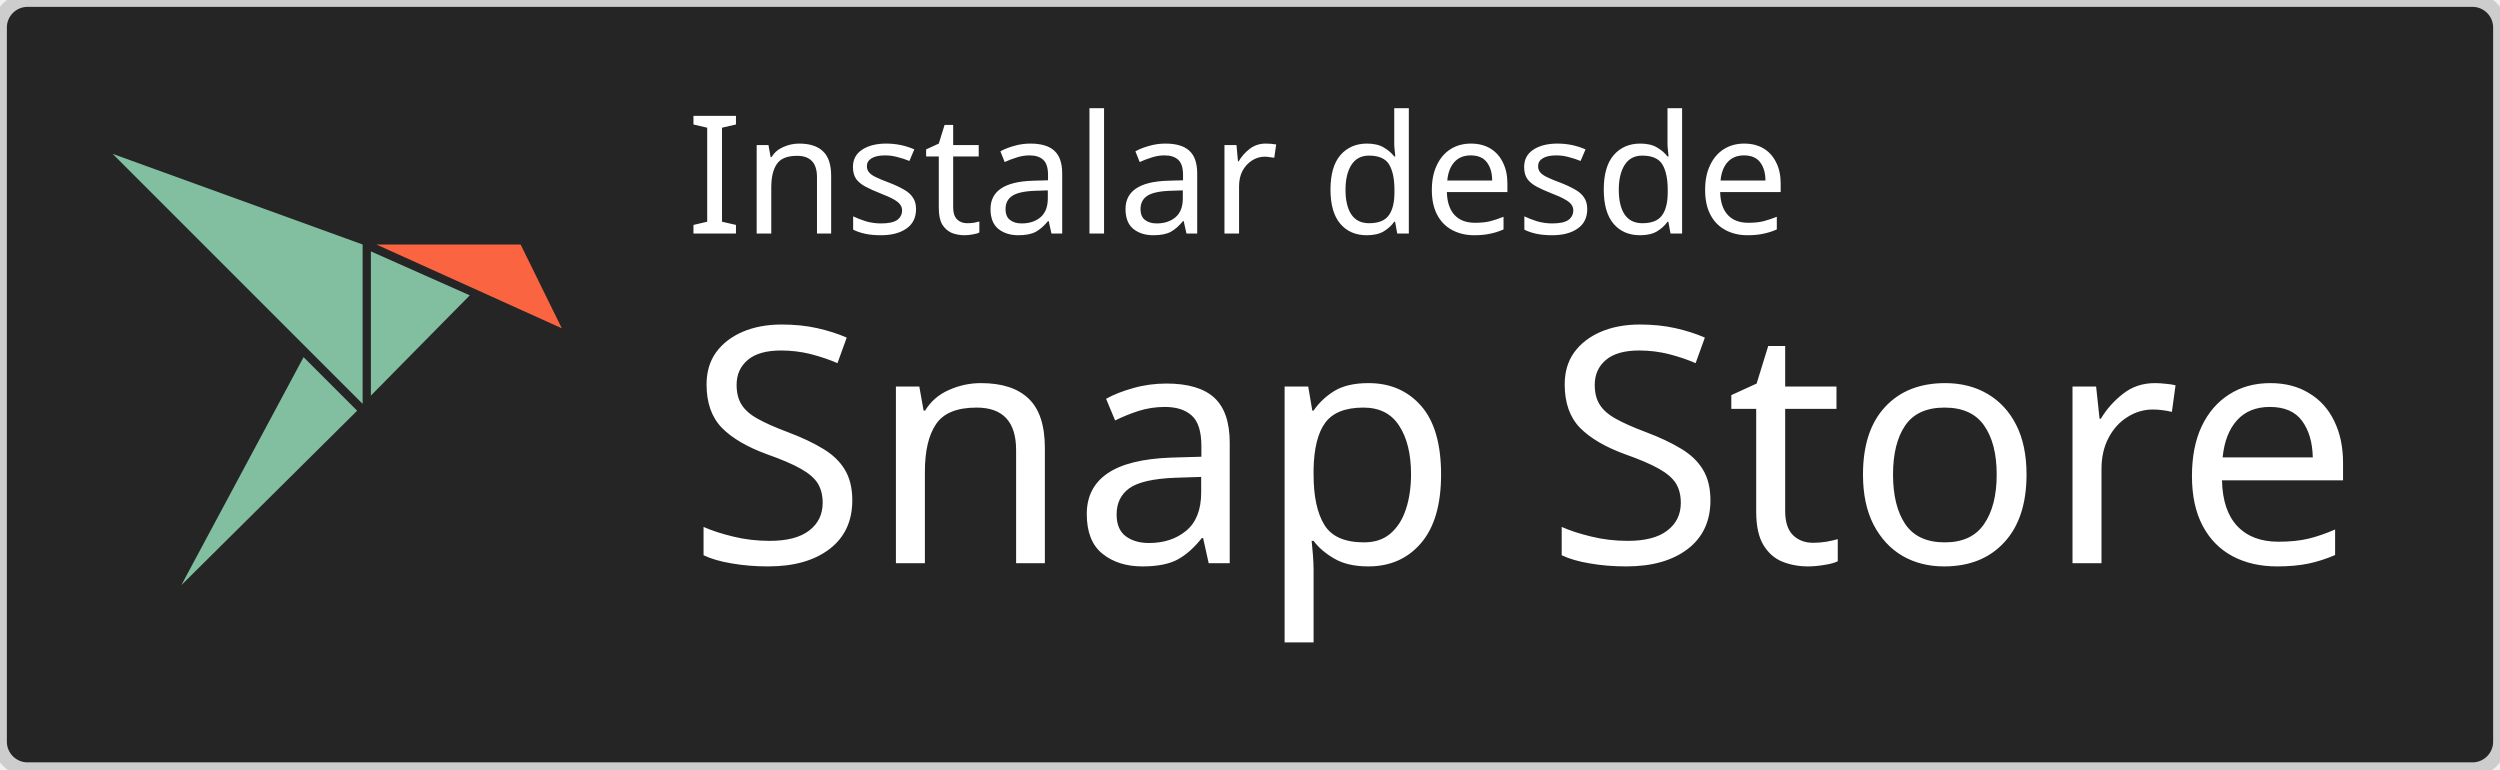
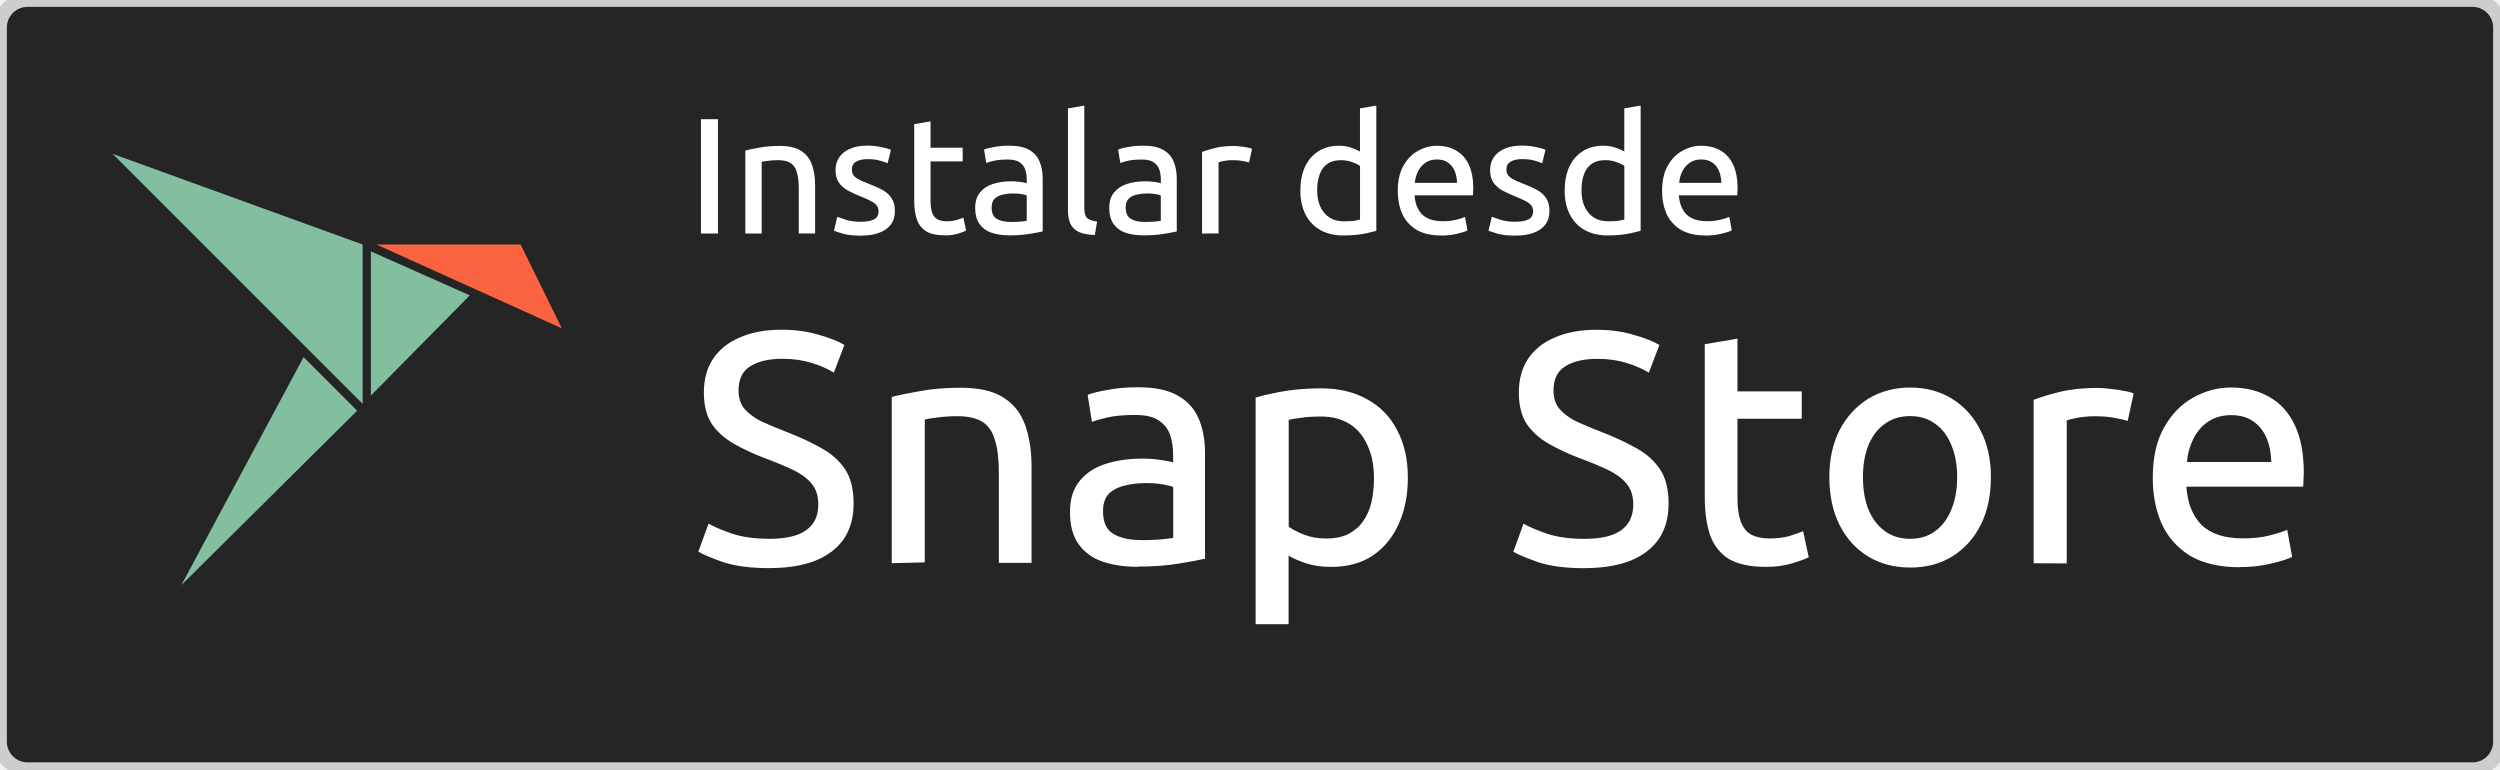
- <svg xmlns="http://www.w3.org/2000/svg" version="1.1" id="Layer_1" x="0px" y="0px" viewBox="0 0 182 56" style="enable-background:new 0 0 182 56;" xml:space="preserve">
-   <style type="text/css">
- 		.st0 {
+ <svg xmlns="http://www.w3.org/2000/svg" id="a" enable-background="new 0 0 182 56" version="1.1" viewBox="0 0 182 56">
+   <style id="b" type="text/css">.st0 {
			fill-rule: evenodd;
			clip-rule: evenodd;
			fill: #252525;
			stroke: #CDCDCD;
		}

		.st1 {
			fill: #82BEA0;
		}

		.st2 {
			fill: #FA6441;
		}

		.st3 {
			fill: #FFFFFF;
		}

		.st4 {
			font-family: 'Ubuntu';
		}

		.st5 {
			font-size: 12px;
			font-weight: 500;
		}

		.st6 {
			font-size: 24px;
			font-weight: 500;
- 		}
- 	</style>
-   <g>
-     <g id="Black-badge">
-       <path id="Rectangle-path" class="st0" d="M2,0h178c1.1,0,2,0.9,2,2v52c0,1.1-0.9,2-2,2H2c-1.1,0-2-0.9-2-2V2C0,0.9,0.9,0,2,0z" />
-       <g id="logo" transform="translate(8, 11)">
-         <path id="body" class="st1" d="M19,17.8V7.3l7.2,3.2L19,17.8z M5.2,31.6L14.1,15l3.9,3.9L5.2,31.6z M0.2,0.2l18.2,6.6v11.6     L0.2,0.2z" />
-         <polygon id="head" class="st2" points="29.9,6.8 19.4,6.8 32.9,12.9" />
+ 		}</style>
+   <g id="e">
+     <g id="f">
+       <path id="g" class="st0" d="M2,0h178c1.1,0,2,0.9,2,2v52c0,1.1-0.9,2-2,2H2c-1.1,0-2-0.9-2-2V2C0,0.9,0.9,0,2,0z" />
+       <g id="h" transform="translate(8 11)">
+         <path id="i" class="st1" d="M19,17.8V7.3l7.2,3.2L19,17.8z M5.2,31.6L14.1,15l3.9,3.9L5.2,31.6z M0.2,0.2l18.2,6.6v11.6     L0.2,0.2z" />
+         <polygon id="j" class="st2" points="29.9 6.8 19.4 6.8 32.9 12.9" />
      </g>
-       <text transform="matrix(1 0 0 1 50 17)" class="st3 st4 st5">Instalar desde</text>
-       <text transform="matrix(1 0 0 1 50 41)" class="st3 st4 st6">Snap Store</text>
+       <path id="k" class="st3 st4 st5" transform="translate(50,17)" d="m1.03 0v-8.32h1.24v8.32zm3.23 0v-6.04q0.408-0.108 1.04-0.216 0.636-0.12 1.46-0.12 1.01 0 1.56 0.36 0.564 0.36 0.792 1.01 0.228 0.636 0.228 1.5v3.5h-1.19v-3.26q0-0.768-0.144-1.21-0.132-0.456-0.456-0.66t-0.912-0.204q-0.396 0-0.732 0.048-0.324 0.036-0.456 0.072v5.22zm8.41 0.156q-0.816 0-1.31-0.144-0.48-0.144-0.648-0.216l0.24-1.01q0.24 0.084 0.672 0.228 0.432 0.132 1.04 0.132t0.948-0.168q0.348-0.168 0.348-0.6 0-0.264-0.144-0.432-0.132-0.168-0.42-0.312-0.288-0.156-0.78-0.348-0.492-0.204-0.9-0.42-0.408-0.228-0.648-0.576t-0.24-0.912q0-0.54 0.276-0.936t0.78-0.612q0.516-0.228 1.21-0.228 0.612 0 1.07 0.108 0.468 0.096 0.696 0.192l-0.24 0.984q-0.204-0.096-0.564-0.192-0.348-0.108-0.924-0.108-0.48 0-0.804 0.18-0.312 0.18-0.312 0.564 0 0.264 0.12 0.432 0.132 0.168 0.408 0.312t0.72 0.312q0.6 0.228 1.02 0.468t0.636 0.6q0.228 0.348 0.228 0.912 0 0.588-0.3 0.984-0.288 0.396-0.852 0.6-0.552 0.204-1.33 0.204zm6.1-0.024q-0.852 0-1.34-0.288-0.48-0.3-0.684-0.876-0.192-0.576-0.192-1.39v-5.54l1.19-0.204v1.92h2.34v0.996h-2.34v2.87q0 0.564 0.132 0.9 0.132 0.324 0.384 0.456 0.264 0.132 0.648 0.132 0.408 0 0.708-0.084 0.312-0.096 0.516-0.18l0.204 0.948q-0.228 0.108-0.636 0.228t-0.924 0.12zm4.68 0q-0.72 0-1.28-0.192-0.552-0.192-0.864-0.636t-0.312-1.16q0-0.708 0.348-1.13 0.348-0.432 0.948-0.624t1.33-0.192q0.336 0 0.672 0.048 0.348 0.048 0.456 0.096v-0.288q0-0.384-0.108-0.708t-0.408-0.528q-0.288-0.204-0.864-0.204-0.6 0-0.984 0.084-0.372 0.084-0.588 0.168l-0.156-0.984q0.24-0.096 0.732-0.18 0.492-0.096 1.1-0.096 0.912 0 1.44 0.3 0.54 0.3 0.768 0.852 0.228 0.54 0.228 1.25v3.84q-0.3 0.072-0.96 0.18t-1.5 0.108zm0.12-0.972q0.372 0 0.672-0.024 0.312-0.024 0.504-0.06v-1.85q-0.108-0.048-0.372-0.096t-0.636-0.048-0.732 0.084q-0.348 0.072-0.588 0.288-0.228 0.216-0.228 0.66 0 0.588 0.372 0.816t1.01 0.228zm6.13 0.948q-0.72-0.024-1.15-0.216-0.432-0.204-0.624-0.6-0.18-0.396-0.18-1.02v-7.38l1.19-0.204v7.43q0 0.54 0.192 0.744 0.204 0.204 0.744 0.264zm3.51 0.024q-0.72 0-1.28-0.192-0.552-0.192-0.864-0.636t-0.312-1.16q0-0.708 0.348-1.13 0.348-0.432 0.948-0.624t1.33-0.192q0.336 0 0.672 0.048 0.348 0.048 0.456 0.096v-0.288q0-0.384-0.108-0.708t-0.408-0.528q-0.288-0.204-0.864-0.204-0.6 0-0.984 0.084-0.372 0.084-0.588 0.168l-0.156-0.984q0.24-0.096 0.732-0.18 0.492-0.096 1.1-0.096 0.912 0 1.44 0.3 0.54 0.3 0.768 0.852 0.228 0.54 0.228 1.25v3.84q-0.3 0.072-0.96 0.18t-1.5 0.108zm0.12-0.972q0.372 0 0.672-0.024 0.312-0.024 0.504-0.06v-1.85q-0.108-0.048-0.372-0.096t-0.636-0.048-0.732 0.084q-0.348 0.072-0.588 0.288-0.228 0.216-0.228 0.66 0 0.588 0.372 0.816t1.01 0.228zm4.18 0.84v-5.94q0.372-0.144 0.948-0.288 0.588-0.144 1.37-0.144 0.228 0 0.48 0.036 0.264 0.024 0.492 0.072 0.228 0.036 0.348 0.096l-0.216 0.996q-0.156-0.048-0.468-0.108-0.3-0.06-0.732-0.06-0.36 0-0.648 0.06-0.276 0.048-0.372 0.096v5.18zm10.3 0.144q-0.96 0-1.67-0.384-0.708-0.396-1.09-1.13t-0.384-1.74q0-0.984 0.324-1.72 0.336-0.732 0.96-1.14 0.636-0.42 1.52-0.42 0.516 0 0.9 0.144 0.396 0.132 0.636 0.276v-3.14l1.19-0.204v9.12q-0.264 0.072-0.636 0.156-0.36 0.084-0.804 0.132t-0.948 0.048zm0.012-1.03q0.432 0 0.732-0.036 0.3-0.048 0.456-0.096v-3.9q-0.192-0.144-0.564-0.276-0.372-0.144-0.816-0.144-0.468 0-0.804 0.156-0.324 0.156-0.54 0.456-0.204 0.3-0.3 0.708-0.096 0.396-0.096 0.876 0 0.708 0.24 1.21t0.672 0.78q0.432 0.264 1.02 0.264zm7.1 1.03q-1.1 0-1.81-0.42-0.696-0.432-1.03-1.16-0.324-0.732-0.324-1.67 0-1.1 0.408-1.82 0.408-0.732 1.06-1.09 0.66-0.372 1.38-0.372 0.816 0 1.4 0.348 0.6 0.336 0.924 1.03 0.324 0.684 0.324 1.74 0 0.108-0.012 0.24 0 0.132-0.012 0.252h-4.25q0.06 0.888 0.552 1.39 0.504 0.492 1.5 0.492 0.576 0 0.984-0.108 0.42-0.108 0.636-0.204l0.18 0.984q-0.204 0.108-0.744 0.24-0.528 0.132-1.16 0.132zm-1.92-3.83h3.07q-0.012-0.504-0.18-0.888t-0.492-0.6q-0.312-0.216-0.792-0.216-0.492 0-0.84 0.24t-0.54 0.636q-0.192 0.384-0.228 0.828zm7.32 3.84q-0.816 0-1.31-0.144-0.48-0.144-0.648-0.216l0.24-1.01q0.24 0.084 0.672 0.228 0.432 0.132 1.04 0.132t0.948-0.168q0.348-0.168 0.348-0.6 0-0.264-0.144-0.432-0.132-0.168-0.42-0.312-0.288-0.156-0.78-0.348-0.492-0.204-0.9-0.42-0.408-0.228-0.648-0.576t-0.24-0.912q0-0.54 0.276-0.936t0.78-0.612q0.516-0.228 1.21-0.228 0.612 0 1.07 0.108 0.468 0.096 0.696 0.192l-0.24 0.984q-0.204-0.096-0.564-0.192-0.348-0.108-0.924-0.108-0.48 0-0.804 0.18-0.312 0.18-0.312 0.564 0 0.264 0.12 0.432 0.132 0.168 0.408 0.312t0.72 0.312q0.6 0.228 1.02 0.468t0.636 0.6q0.228 0.348 0.228 0.912 0 0.588-0.3 0.984-0.288 0.396-0.852 0.6-0.552 0.204-1.33 0.204zm6.73-0.012q-0.96 0-1.67-0.384-0.708-0.396-1.09-1.13t-0.384-1.74q0-0.984 0.324-1.72 0.336-0.732 0.96-1.14 0.636-0.42 1.52-0.42 0.516 0 0.9 0.144 0.396 0.132 0.636 0.276v-3.14l1.19-0.204v9.12q-0.264 0.072-0.636 0.156-0.36 0.084-0.804 0.132t-0.948 0.048zm0.012-1.03q0.432 0 0.732-0.036 0.3-0.048 0.456-0.096v-3.9q-0.192-0.144-0.564-0.276-0.372-0.144-0.816-0.144-0.468 0-0.804 0.156-0.324 0.156-0.54 0.456-0.204 0.3-0.3 0.708-0.096 0.396-0.096 0.876 0 0.708 0.24 1.21t0.672 0.78q0.432 0.264 1.02 0.264zm7.1 1.03q-1.1 0-1.81-0.42-0.696-0.432-1.03-1.16-0.324-0.732-0.324-1.67 0-1.1 0.408-1.82 0.408-0.732 1.06-1.09 0.66-0.372 1.38-0.372 0.816 0 1.4 0.348 0.6 0.336 0.924 1.03 0.324 0.684 0.324 1.74 0 0.108-0.012 0.24 0 0.132-0.012 0.252h-4.25q0.06 0.888 0.552 1.39 0.504 0.492 1.5 0.492 0.576 0 0.984-0.108 0.42-0.108 0.636-0.204l0.18 0.984q-0.204 0.108-0.744 0.24-0.528 0.132-1.16 0.132zm-1.92-3.83h3.07q-0.012-0.504-0.18-0.888t-0.492-0.6q-0.312-0.216-0.792-0.216-0.492 0-0.84 0.24t-0.54 0.636q-0.192 0.384-0.228 0.828z" fill="#fff" aria-label="Instalar desde" />
+       <path id="l" class="st3 st4 st6" transform="translate(50,41)" d="m6.02 0.36q-2.04 0-3.36-0.432-1.3-0.456-1.82-0.768l0.744-2.04q0.576 0.336 1.68 0.72 1.13 0.384 2.76 0.384 1.8 0 2.66-0.624 0.888-0.624 0.888-1.87 0-0.96-0.504-1.54-0.48-0.576-1.34-0.984t-2.02-0.84q-1.27-0.48-2.28-1.06t-1.61-1.44q-0.576-0.888-0.576-2.28 0-1.46 0.672-2.47 0.696-1.03 1.97-1.56 1.27-0.552 3-0.552 1.49 0 2.69 0.36 1.2 0.336 1.9 0.744l-0.768 2.02q-0.696-0.432-1.66-0.72-0.936-0.288-2.09-0.288-1.49 0-2.35 0.552-0.84 0.528-0.84 1.75 0 0.816 0.432 1.34 0.456 0.528 1.22 0.912 0.792 0.36 1.78 0.744 1.49 0.576 2.59 1.2 1.1 0.6 1.73 1.54t0.624 2.52q0 1.51-0.72 2.57-0.72 1.03-2.09 1.58-1.37 0.528-3.31 0.528zm8.9-0.36v-12.1q0.816-0.216 2.09-0.432 1.27-0.24 2.93-0.24 2.02 0 3.12 0.72 1.13 0.72 1.58 2.02 0.456 1.27 0.456 3v7.01h-2.38v-6.53q0-1.54-0.288-2.42-0.264-0.912-0.912-1.32t-1.82-0.408q-0.792 0-1.46 0.096-0.648 0.072-0.912 0.144v10.4zm17.9 0.264q-1.44 0-2.57-0.384-1.1-0.384-1.73-1.27t-0.624-2.33q0-1.42 0.696-2.26 0.696-0.864 1.9-1.25t2.66-0.384q0.672 0 1.34 0.096 0.696 0.096 0.912 0.192v-0.576q0-0.768-0.216-1.42t-0.816-1.06q-0.576-0.408-1.73-0.408-1.2 0-1.97 0.168-0.744 0.168-1.18 0.336l-0.312-1.97q0.48-0.192 1.46-0.36 0.984-0.192 2.21-0.192 1.82 0 2.88 0.6 1.08 0.6 1.54 1.7 0.456 1.08 0.456 2.5v7.68q-0.6 0.144-1.92 0.36t-3 0.216zm0.24-1.94q0.744 0 1.34-0.048 0.624-0.048 1.01-0.12v-3.7q-0.216-0.096-0.744-0.192t-1.27-0.096-1.46 0.168q-0.696 0.144-1.18 0.576-0.456 0.432-0.456 1.32 0 1.18 0.744 1.63t2.02 0.456zm8.35 6.12v-16.5q0.552-0.168 1.27-0.312 0.744-0.168 1.63-0.264t1.87-0.096q1.94 0 3.34 0.792 1.42 0.768 2.18 2.23 0.792 1.46 0.792 3.48 0 1.92-0.672 3.38-0.648 1.46-1.9 2.3-1.22 0.816-3.02 0.816-1.01 0-1.82-0.264-0.792-0.264-1.27-0.552v4.99zm5.14-6.24q0.936 0 1.58-0.312 0.672-0.336 1.08-0.912 0.432-0.6 0.624-1.39 0.192-0.816 0.192-1.78 0-1.39-0.48-2.4-0.456-1.03-1.32-1.56t-2.06-0.528q-0.864 0-1.46 0.096-0.576 0.072-0.888 0.144v7.78q0.384 0.288 1.1 0.576 0.744 0.288 1.63 0.288zm18.8 2.16q-2.04 0-3.36-0.432-1.3-0.456-1.82-0.768l0.744-2.04q0.576 0.336 1.68 0.72 1.13 0.384 2.76 0.384 1.8 0 2.66-0.624 0.888-0.624 0.888-1.87 0-0.96-0.504-1.54-0.48-0.576-1.34-0.984t-2.02-0.84q-1.27-0.48-2.28-1.06t-1.61-1.44q-0.576-0.888-0.576-2.28 0-1.46 0.672-2.47 0.696-1.03 1.97-1.56 1.27-0.552 3-0.552 1.49 0 2.69 0.36 1.2 0.336 1.9 0.744l-0.768 2.02q-0.696-0.432-1.66-0.72-0.936-0.288-2.09-0.288-1.49 0-2.35 0.552-0.84 0.528-0.84 1.75 0 0.816 0.432 1.34 0.456 0.528 1.22 0.912 0.792 0.36 1.78 0.744 1.49 0.576 2.59 1.2 1.1 0.6 1.73 1.54t0.624 2.52q0 1.51-0.72 2.57-0.72 1.03-2.09 1.58-1.37 0.528-3.31 0.528zm13.2-0.096q-1.7 0-2.69-0.576-0.96-0.6-1.37-1.75-0.384-1.15-0.384-2.78v-11.1l2.38-0.408v3.84h4.68v1.99h-4.68v5.74q0 1.13 0.264 1.8 0.264 0.648 0.768 0.912 0.528 0.264 1.3 0.264 0.816 0 1.42-0.168 0.624-0.192 1.03-0.36l0.408 1.9q-0.456 0.216-1.27 0.456t-1.85 0.24zm10.5 0.048q-1.73 0-3.07-0.816-1.32-0.816-2.06-2.28-0.744-1.49-0.744-3.48 0-1.97 0.744-3.43 0.768-1.46 2.09-2.28 1.34-0.816 3.05-0.816 1.73 0 3.05 0.816t2.06 2.28q0.768 1.46 0.768 3.43 0 1.99-0.744 3.48-0.744 1.46-2.06 2.28-1.3 0.816-3.07 0.816zm0-2.09q1.08 0 1.82-0.552 0.768-0.552 1.18-1.56 0.432-1.01 0.432-2.38 0-1.34-0.432-2.35-0.408-1.01-1.18-1.54-0.744-0.552-1.82-0.552-1.06 0-1.82 0.552-0.768 0.528-1.2 1.54-0.408 1.01-0.408 2.35 0 1.37 0.408 2.38 0.432 1.01 1.2 1.56t1.82 0.552zm9 1.78v-11.9q0.744-0.288 1.9-0.576 1.18-0.288 2.74-0.288 0.456 0 0.96 0.072 0.528 0.048 0.984 0.144 0.456 0.072 0.696 0.192l-0.432 1.99q-0.312-0.096-0.936-0.216-0.6-0.12-1.46-0.12-0.72 0-1.3 0.12-0.552 0.096-0.744 0.192v10.4zm15 0.288q-2.21 0-3.62-0.84-1.39-0.864-2.06-2.33-0.648-1.46-0.648-3.34 0-2.21 0.816-3.65 0.816-1.46 2.11-2.18 1.32-0.744 2.76-0.744 1.63 0 2.81 0.696 1.2 0.672 1.85 2.06 0.648 1.37 0.648 3.48 0 0.216-0.024 0.48 0 0.264-0.024 0.504h-8.5q0.12 1.78 1.1 2.78 1.01 0.984 3 0.984 1.15 0 1.97-0.216 0.84-0.216 1.27-0.408l0.36 1.97q-0.408 0.216-1.49 0.48-1.06 0.264-2.33 0.264zm-3.84-7.66h6.14q-0.024-1.01-0.36-1.78t-0.984-1.2q-0.624-0.432-1.58-0.432-0.984 0-1.68 0.48t-1.08 1.27q-0.384 0.768-0.456 1.66z" fill="#fff" aria-label="Snap Store" />
    </g>
  </g>
</svg>
